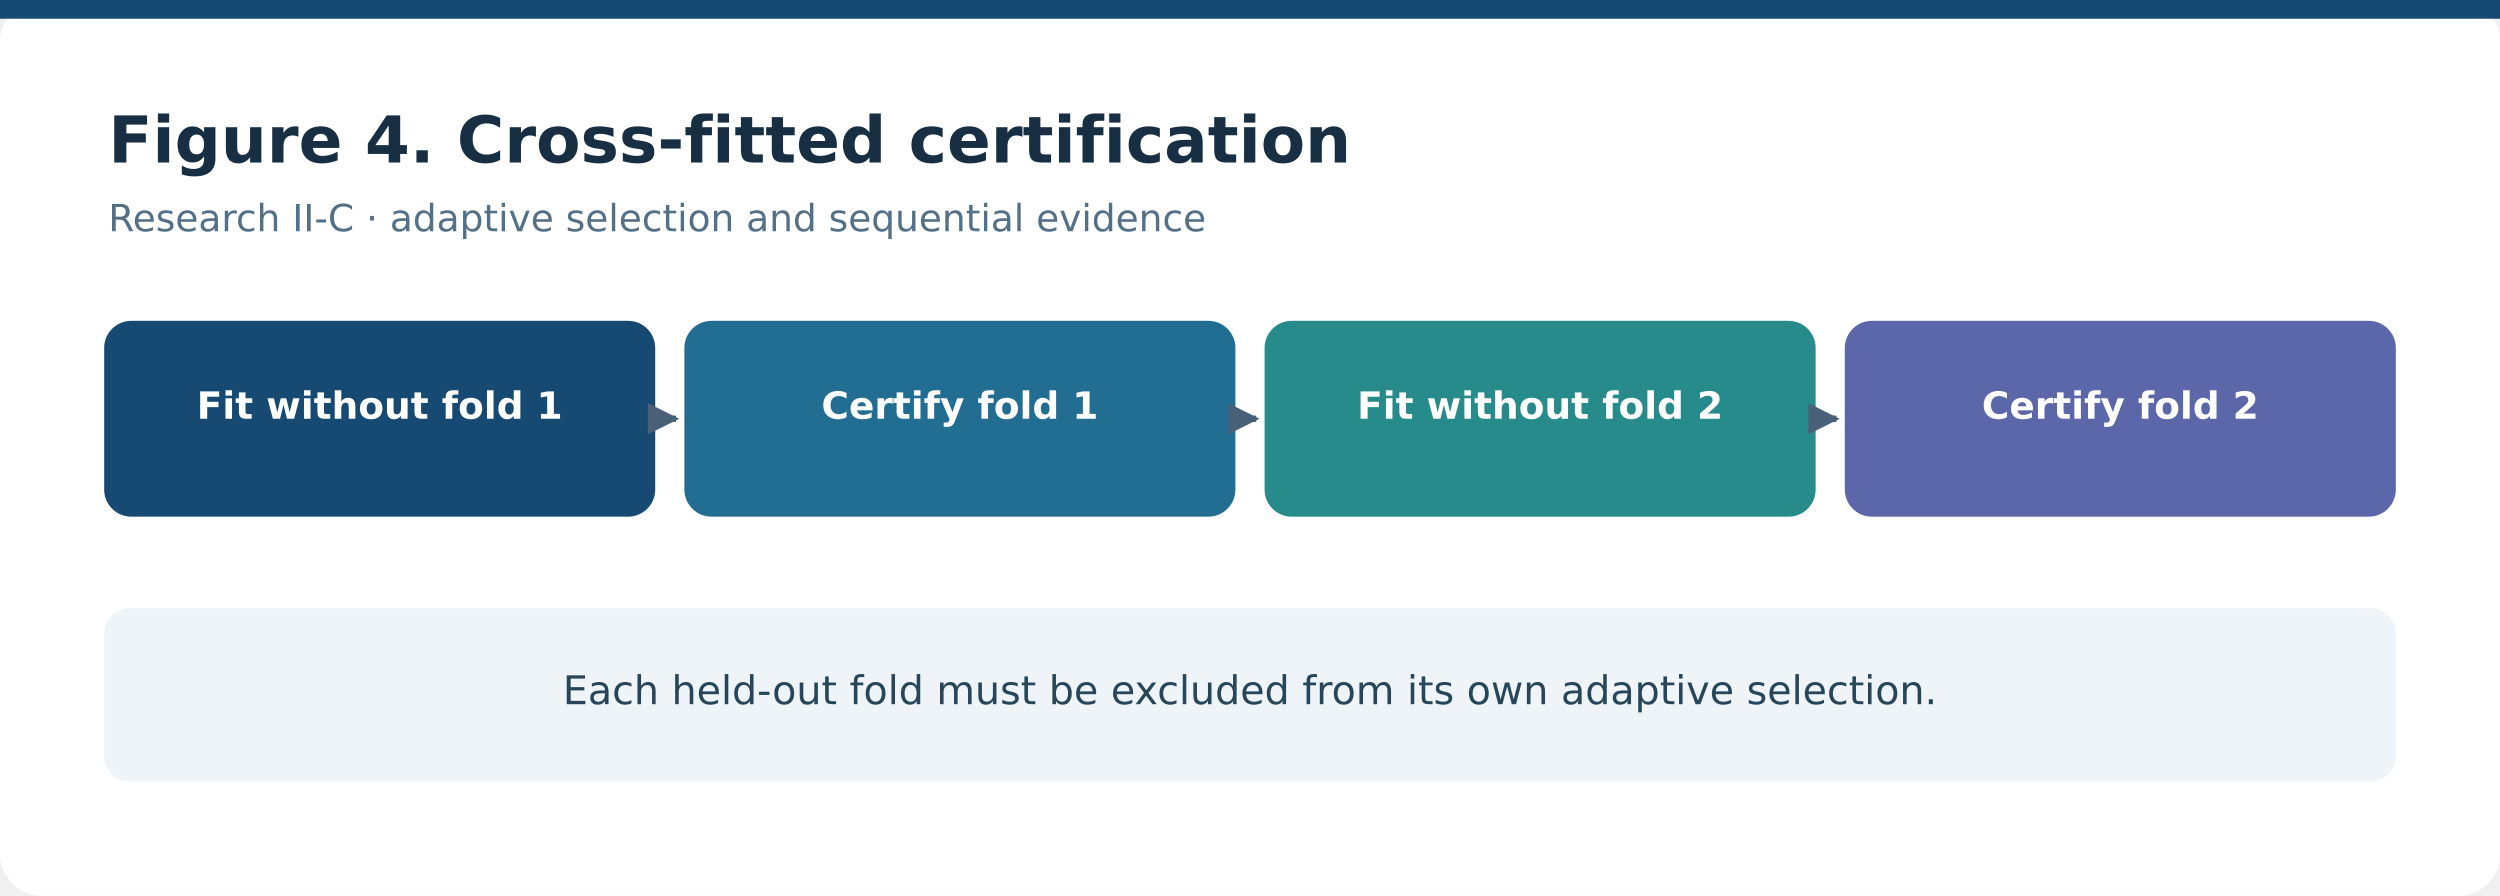
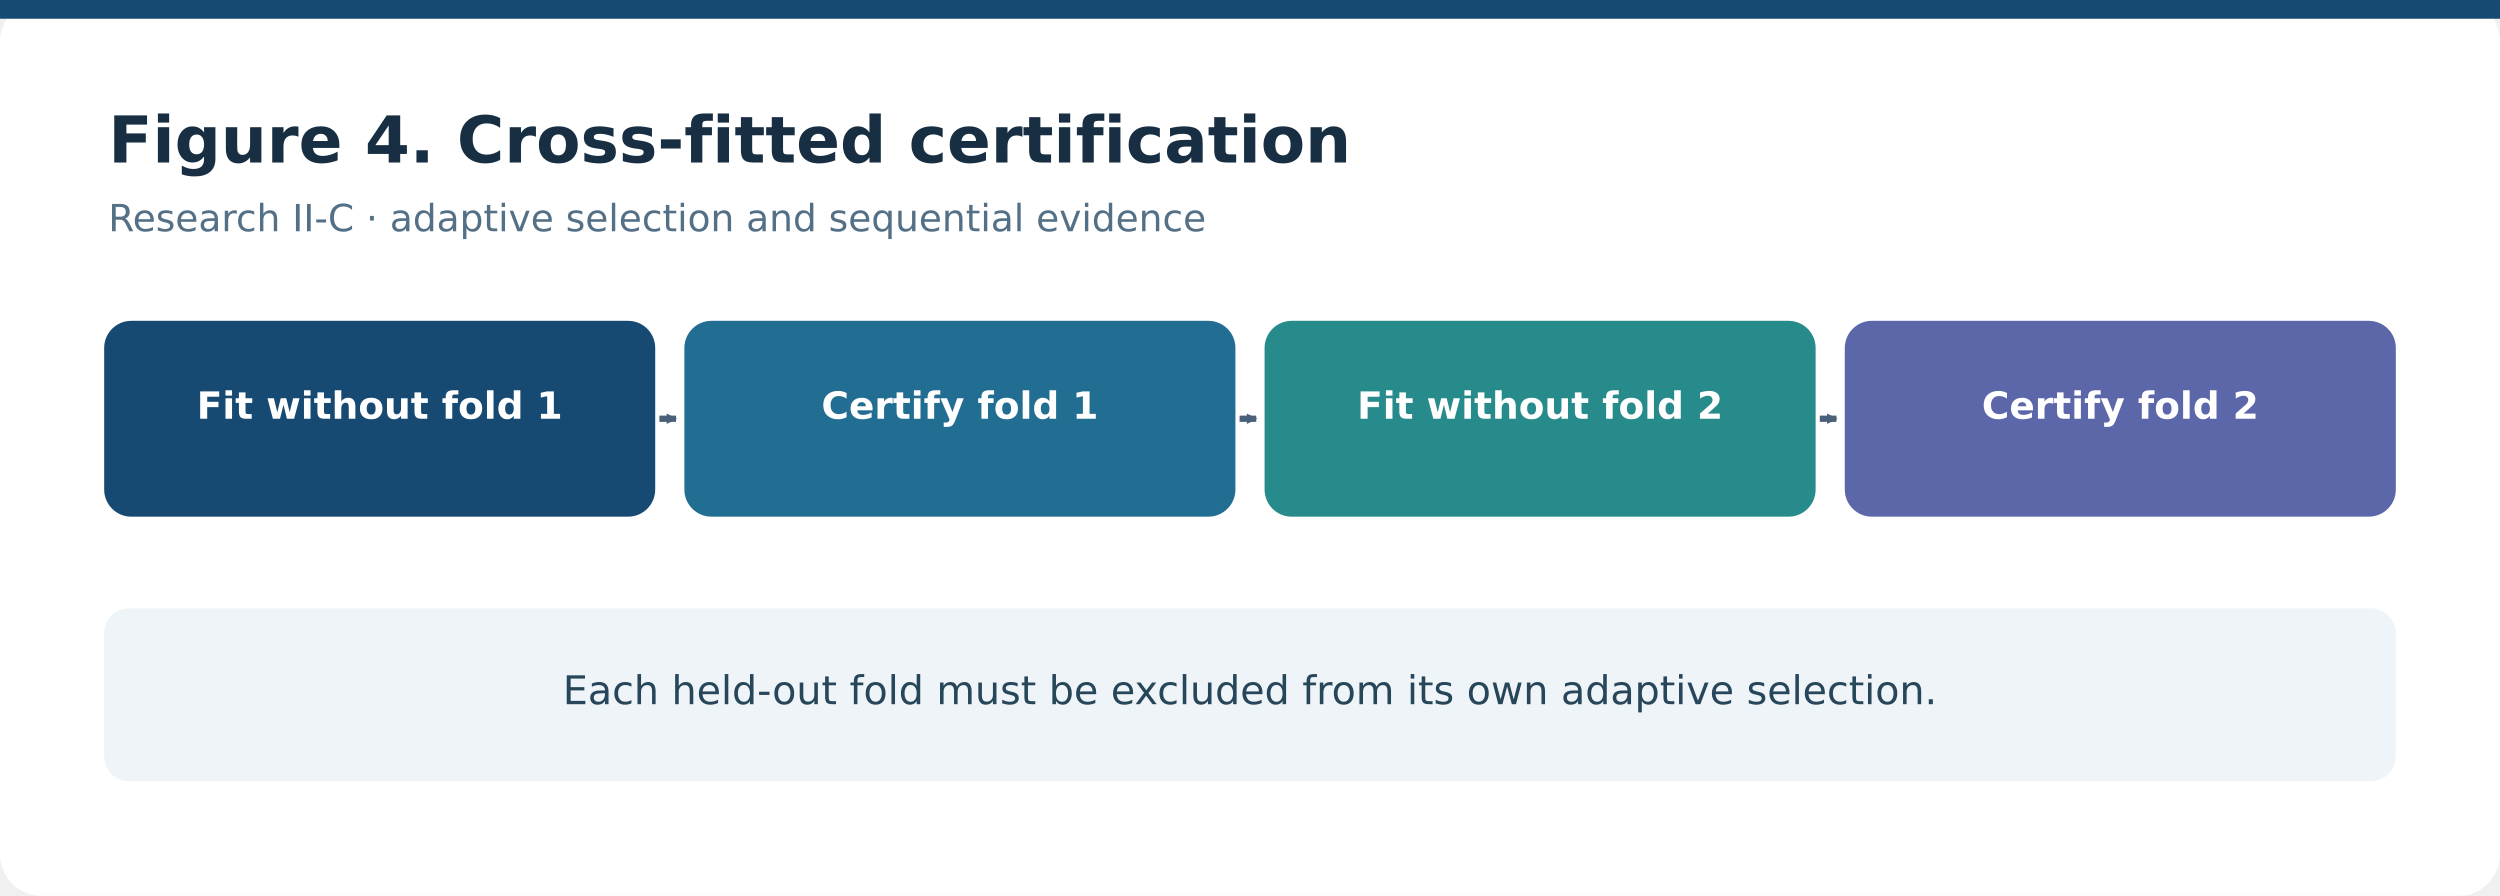
<svg xmlns="http://www.w3.org/2000/svg" width="1200" height="430" viewBox="0 0 1200 430" role="img" aria-label="Cross-fitted certification">
  <defs>
-     <marker id="arrow" viewBox="0 0 10 10" refX="9" refY="5" markerWidth="5" markerHeight="5" orient="auto-start-reverse">
+     <marker id="arrow" viewBox="0 0 10 10" refX="9" refY="5" markerWidth="5" markerHeight="5" markerUnits="userSpaceOnUse" orient="auto-start-reverse">
      <path d="M0 0L10 5L0 10Z" fill="#486078" />
    </marker>
  </defs>
  <rect width="1200" height="430" rx="20" fill="#fff" />
  <rect width="1200" height="9" fill="#174a72" />
  <text x="52" y="78" font-family="DejaVu Sans,Arial,sans-serif" font-size="31" font-weight="700" fill="#182f43">Figure 4. Cross-fitted certification</text>
  <text x="52" y="111" font-family="DejaVu Sans,Arial,sans-serif" font-size="18" fill="#537086">Research II-C · adaptive selection and sequential evidence</text>
  <rect x="50" y="154" width="264.5" height="94" rx="13" fill="#174a72" />
  <text text-anchor="middle" font-family="DejaVu Sans,Arial,sans-serif" font-size="18" font-weight="600" fill="#fff">
    <tspan x="182.25" y="201">Fit without fold 1</tspan>
  </text>
  <path d="M 316.5 201 H 324.5" stroke="#486078" stroke-width="3" marker-end="url(#arrow)" />
  <rect x="328.5" y="154" width="264.5" height="94" rx="13" fill="#226d92" />
  <text text-anchor="middle" font-family="DejaVu Sans,Arial,sans-serif" font-size="18" font-weight="600" fill="#fff">
    <tspan x="460.75" y="201">Certify fold 1</tspan>
  </text>
  <path d="M 595 201 H 603" stroke="#486078" stroke-width="3" marker-end="url(#arrow)" />
  <rect x="607" y="154" width="264.5" height="94" rx="13" fill="#278a8b" />
  <text text-anchor="middle" font-family="DejaVu Sans,Arial,sans-serif" font-size="18" font-weight="600" fill="#fff">
    <tspan x="739.25" y="201">Fit without fold 2</tspan>
  </text>
  <path d="M 873.5 201 H 881.5" stroke="#486078" stroke-width="3" marker-end="url(#arrow)" />
  <rect x="885.5" y="154" width="264.5" height="94" rx="13" fill="#5c67a9" />
  <text text-anchor="middle" font-family="DejaVu Sans,Arial,sans-serif" font-size="18" font-weight="600" fill="#fff">
    <tspan x="1017.75" y="201">Certify fold 2</tspan>
  </text>
  <rect x="50" y="292" width="1100" height="83" rx="12" fill="#eef4f8" />
  <text x="600" y="338" text-anchor="middle" font-family="DejaVu Sans,Arial,sans-serif" font-size="19" fill="#274659">Each held-out fold must be excluded from its own adaptive selection.</text>
</svg>
